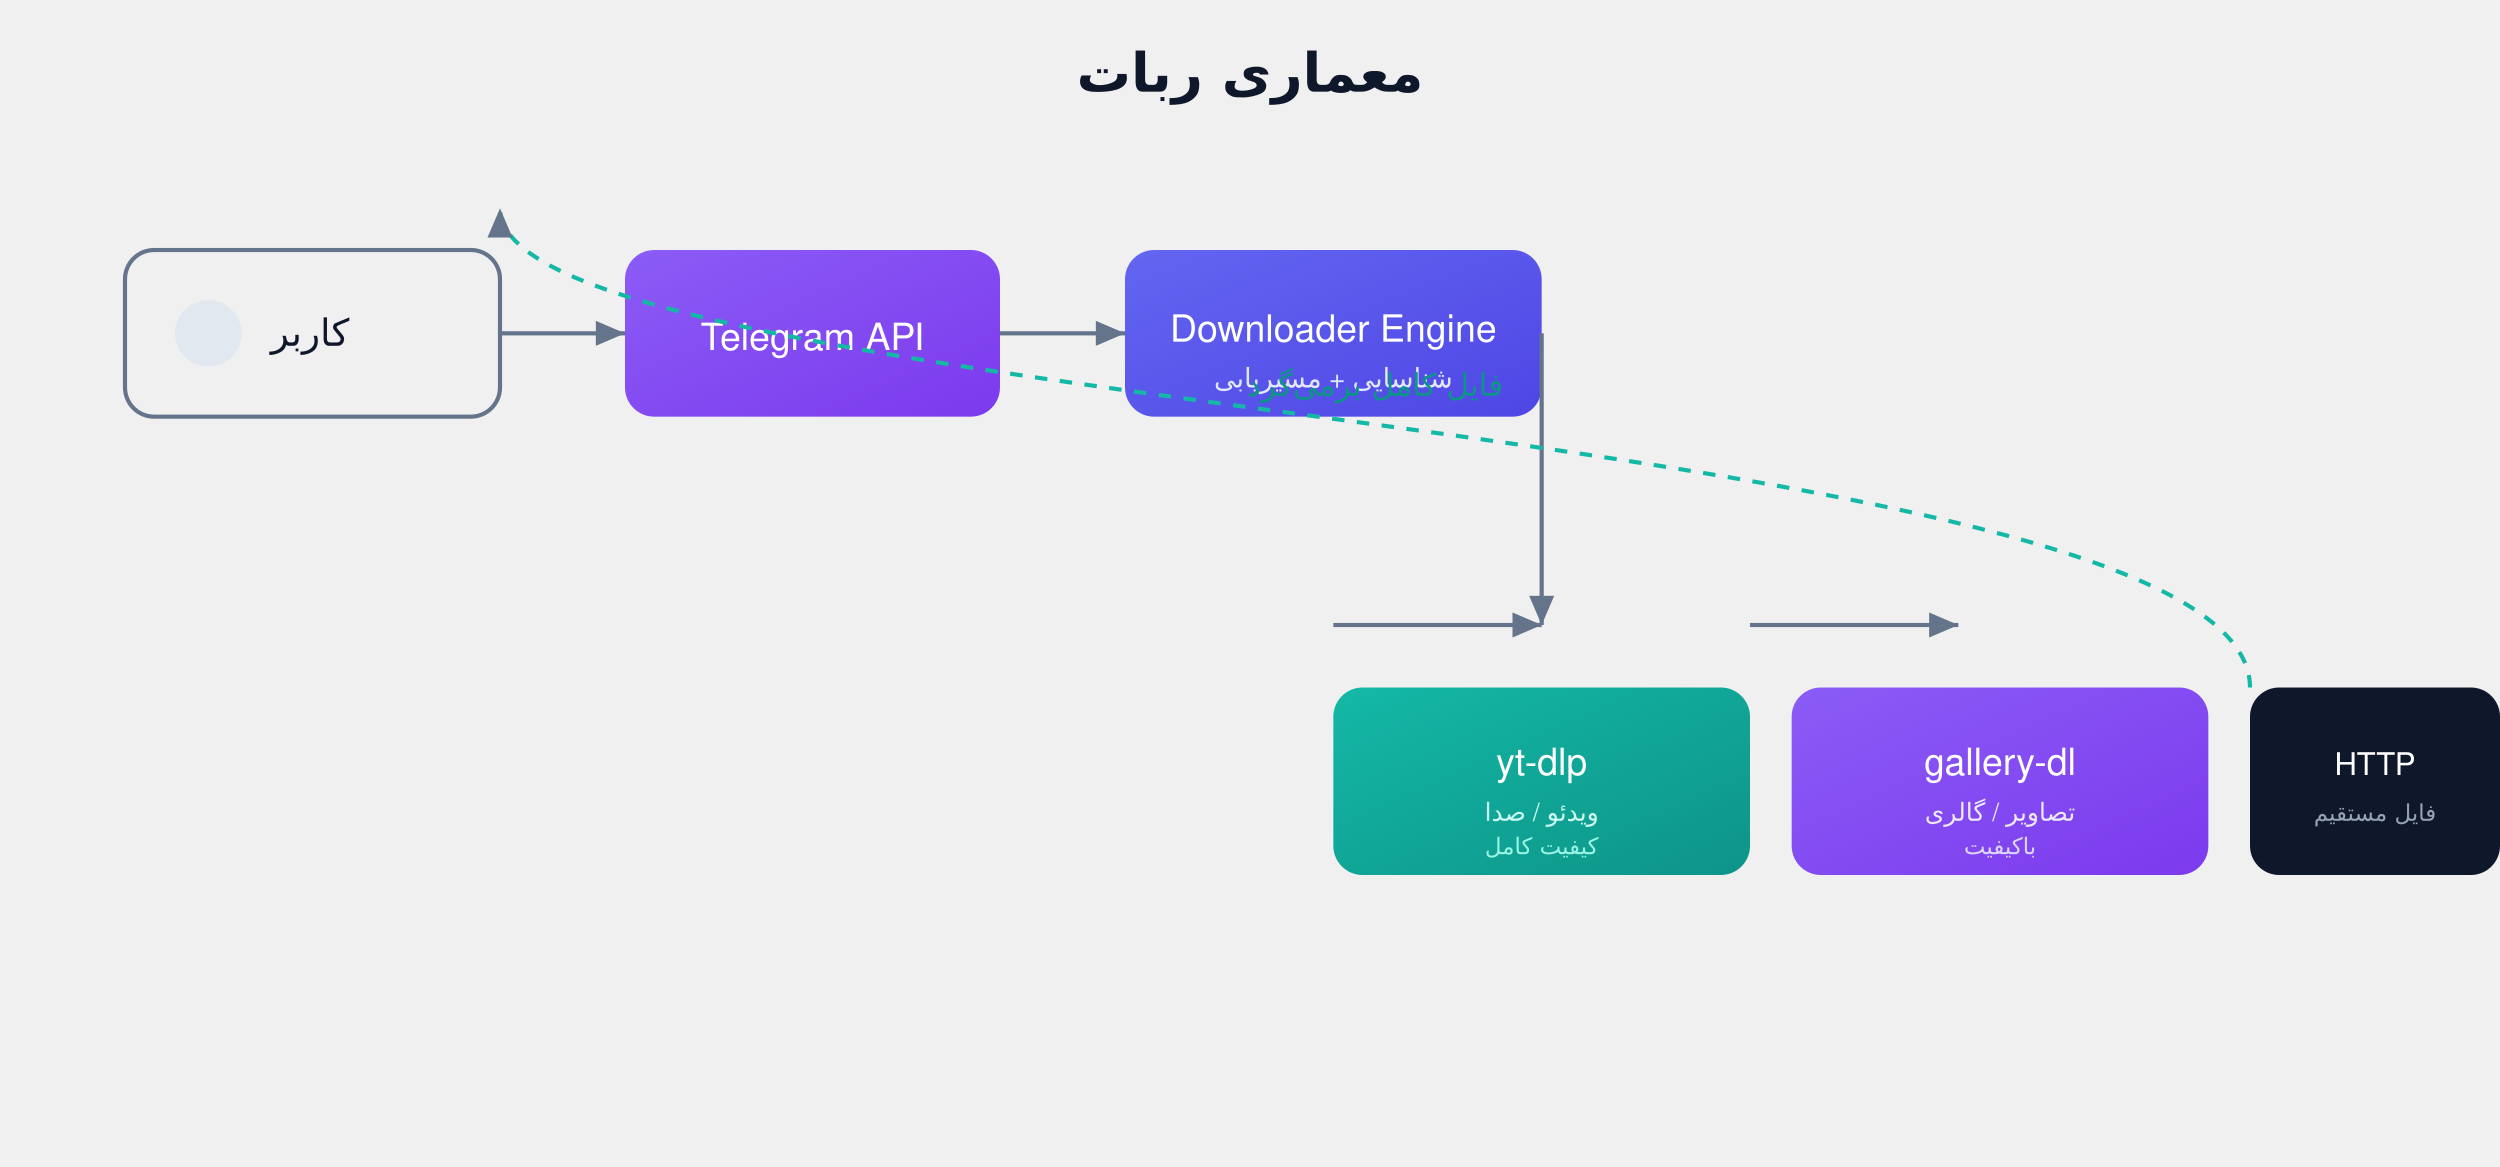
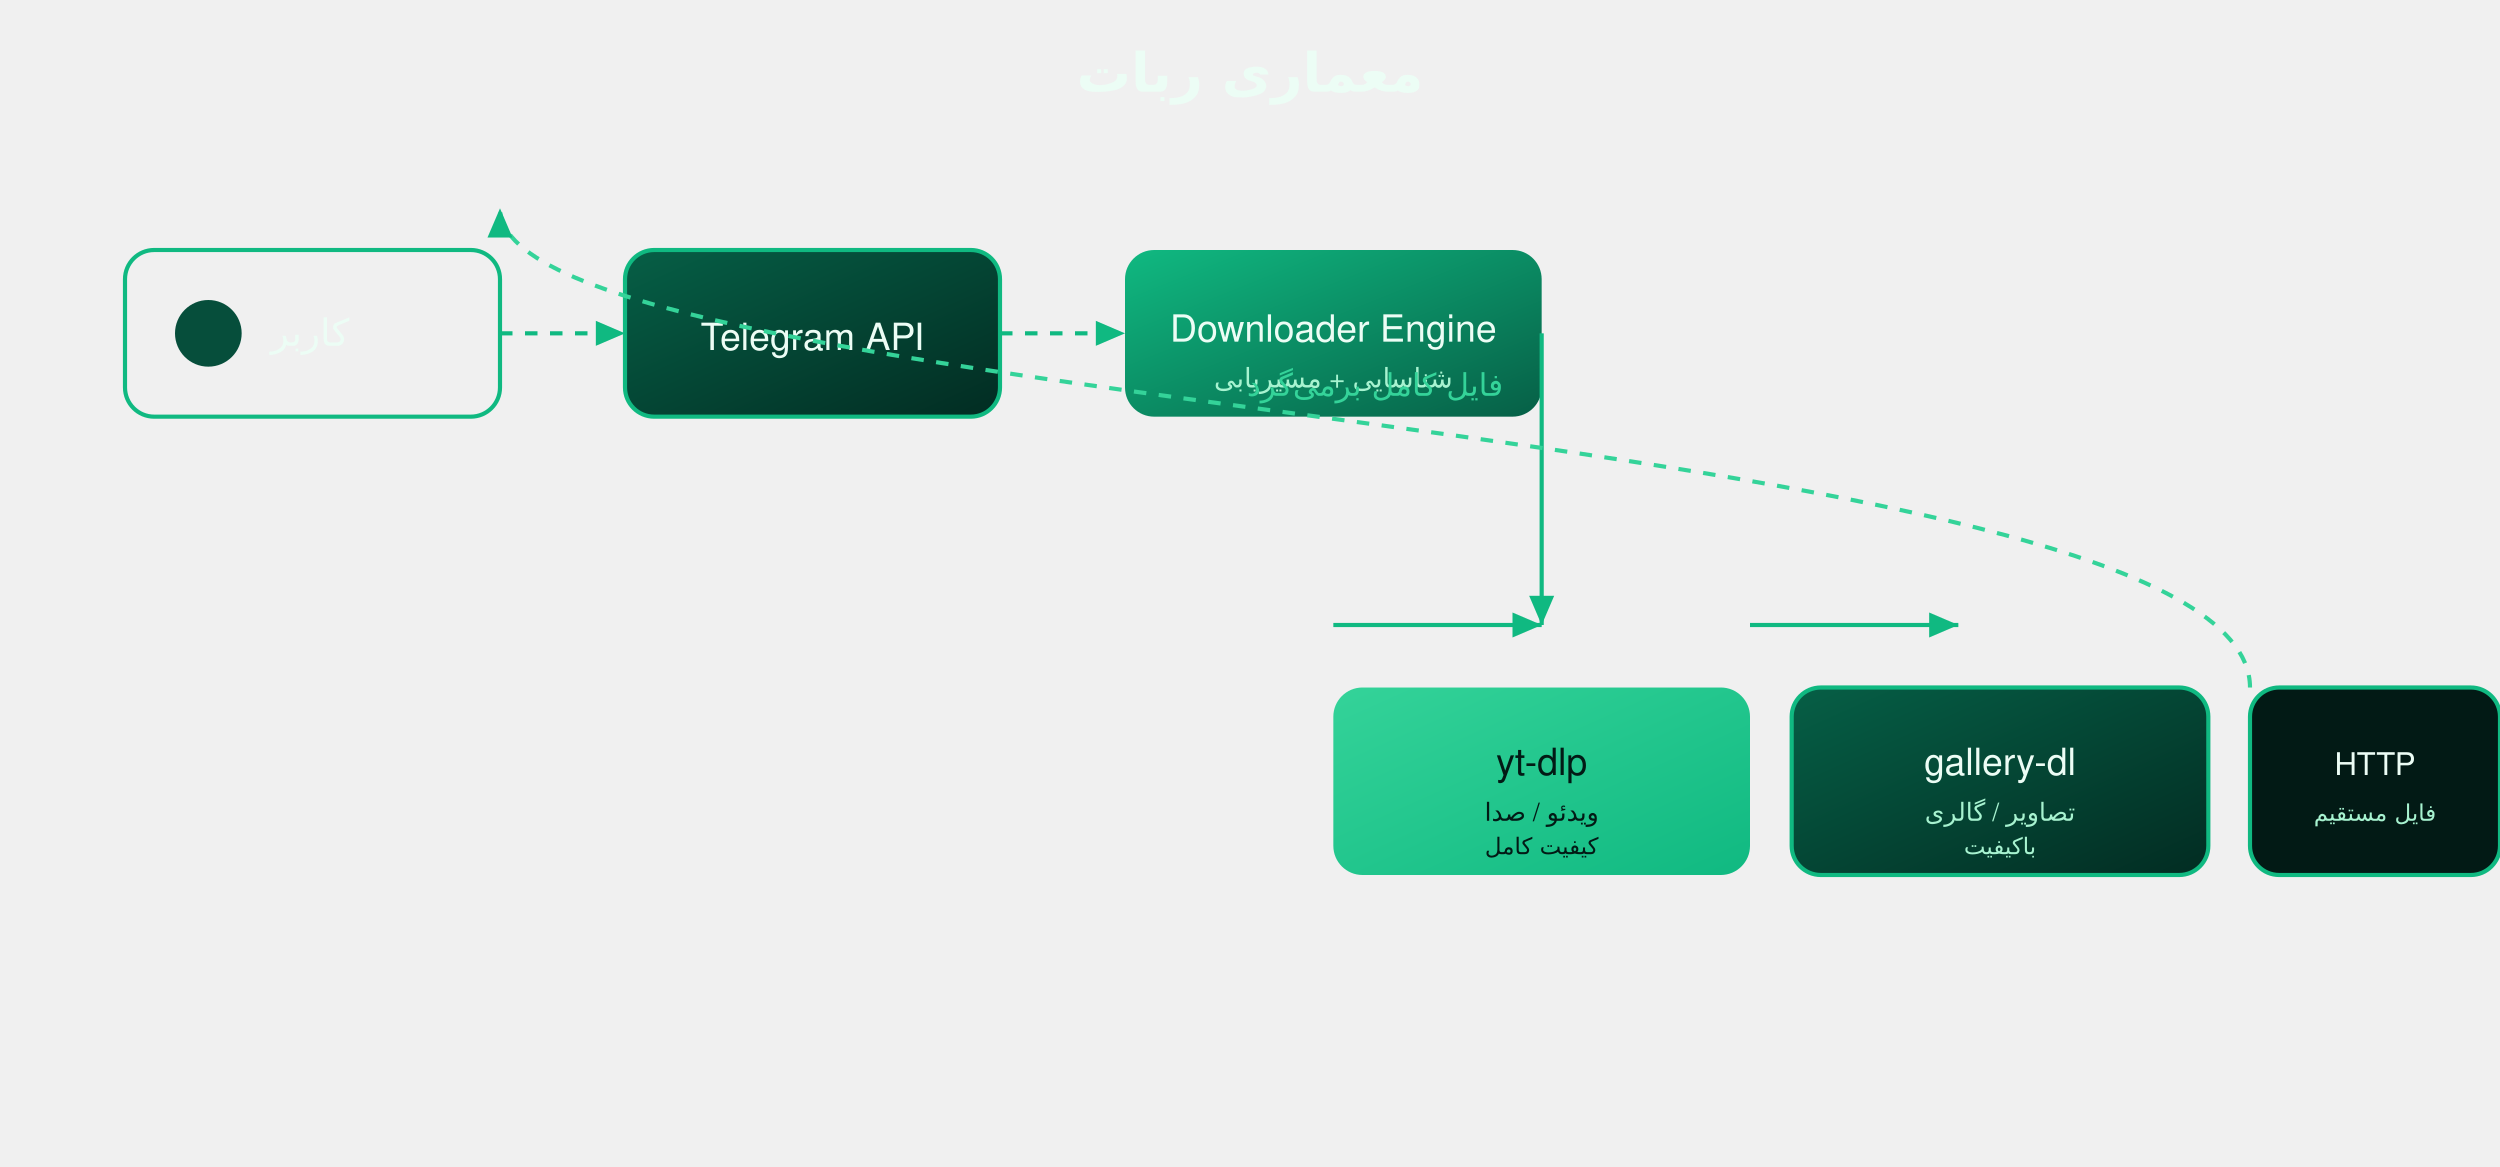
- <svg xmlns="http://www.w3.org/2000/svg" viewBox="0 0 1200 560" width="1200" height="560" role="img" aria-label="Architecture diagram">
+ <svg xmlns="http://www.w3.org/2000/svg" viewBox="0 0 1200 560" width="1200" height="560" role="img" aria-label="Architecture diagram animated">
  <defs>
-     <linearGradient id="box-indigo" x1="0" y1="0" x2="1" y2="1">
-       <stop offset="0" stop-color="#6366f1" />
-       <stop offset="1" stop-color="#4f46e5" />
+     <linearGradient id="box-green" x1="0" y1="0" x2="1" y2="1">
+       <stop offset="0" stop-color="#10b981" />
+       <stop offset="1" stop-color="#065f46" />
    </linearGradient>
-     <linearGradient id="box-teal" x1="0" y1="0" x2="1" y2="1">
-       <stop offset="0" stop-color="#14b8a6" />
-       <stop offset="1" stop-color="#0d9488" />
+     <linearGradient id="box-deep" x1="0" y1="0" x2="1" y2="1">
+       <stop offset="0" stop-color="#065f46" />
+       <stop offset="1" stop-color="#022c22" />
    </linearGradient>
-     <linearGradient id="box-violet" x1="0" y1="0" x2="1" y2="1">
-       <stop offset="0" stop-color="#8b5cf6" />
-       <stop offset="1" stop-color="#7c3aed" />
+     <linearGradient id="box-accent" x1="0" y1="0" x2="1" y2="1">
+       <stop offset="0" stop-color="#34d399" />
+       <stop offset="1" stop-color="#10b981" />
    </linearGradient>
    <marker id="arrow" markerWidth="10" markerHeight="10" refX="7" refY="3" orient="auto">
-       <path d="M0,0 L7,3 L0,6 Z" fill="#64748b" />
+       <path d="M0,0 L7,3 L0,6 Z" fill="#10b981" />
    </marker>
  </defs>
-   <text x="600" y="44" text-anchor="middle" font-family="Segoe UI, Helvetica, Arial, sans-serif" font-size="26" font-weight="700" fill="#0f172a">معماری ربات</text>
+   <text x="600" y="44" text-anchor="middle" font-family="Segoe UI, Helvetica, Arial, sans-serif" font-size="26" font-weight="700" fill="#ecfdf5">معماری ربات</text>
  <g transform="translate(60,120)">
-     <rect x="0" y="0" width="180" height="80" rx="14" fill="none" stroke="#64748b" stroke-width="2" />
-     <circle cx="40" cy="40" r="16" fill="#e2e8f0" />
-     <text x="70" y="46" font-family="Segoe UI, Helvetica, Arial, sans-serif" font-size="18" fill="#0f172a">کاربر</text>
+     <rect x="0" y="0" width="180" height="80" rx="14" fill="none" stroke="#10b981" stroke-width="2" />
+     <circle cx="40" cy="40" r="16" fill="#064e3b" />
+     <text x="70" y="46" font-family="Segoe UI, Helvetica, Arial, sans-serif" font-size="18" fill="#ecfdf5">کاربر</text>
  </g>
  <g transform="translate(300,120)">
-     <rect x="0" y="0" width="180" height="80" rx="14" fill="url(#box-violet)" />
-     <text x="90" y="48" text-anchor="middle" font-family="Segoe UI, Helvetica, Arial, sans-serif" font-size="18" fill="#ffffff">Telegram API</text>
+     <rect x="0" y="0" width="180" height="80" rx="14" fill="url(#box-deep)" stroke="#10b981" stroke-width="2" />
+     <text x="90" y="48" text-anchor="middle" font-family="Segoe UI, Helvetica, Arial, sans-serif" font-size="18" fill="#ecfdf5">Telegram API</text>
  </g>
  <g transform="translate(540,120)">
-     <rect x="0" y="0" width="200" height="80" rx="14" fill="url(#box-indigo)" />
-     <text x="100" y="44" text-anchor="middle" font-family="Segoe UI, Helvetica, Arial, sans-serif" font-size="18" fill="#ffffff">Downloader Engine</text>
-     <text x="100" y="66" text-anchor="middle" font-family="Segoe UI, Helvetica, Arial, sans-serif" font-size="13" fill="#e0e7ff">شناسایی + مسیریابی</text>
+     <rect x="0" y="0" width="200" height="80" rx="14" fill="url(#box-green)">
+       <animate attributeName="opacity" values="0.85;1;0.85" dur="2s" repeatCount="indefinite" />
+     </rect>
+     <text x="100" y="44" text-anchor="middle" font-family="Segoe UI, Helvetica, Arial, sans-serif" font-size="18" fill="#ecfdf5">Downloader Engine</text>
+     <text x="100" y="66" text-anchor="middle" font-family="Segoe UI, Helvetica, Arial, sans-serif" font-size="13" fill="#a7f3d0">شناسایی + مسیریابی</text>
  </g>
-   <line x1="240" y1="160" x2="300" y2="160" stroke="#64748b" stroke-width="2" marker-end="url(#arrow)" />
-   <line x1="480" y1="160" x2="540" y2="160" stroke="#64748b" stroke-width="2" marker-end="url(#arrow)" />
-   <line x1="740" y1="160" x2="740" y2="300" stroke="#64748b" stroke-width="2" marker-end="url(#arrow)" />
-   <line x1="640" y1="300" x2="740" y2="300" stroke="#64748b" stroke-width="2" marker-end="url(#arrow)" />
-   <line x1="840" y1="300" x2="940" y2="300" stroke="#64748b" stroke-width="2" marker-end="url(#arrow)" />
+   <g stroke="#10b981" stroke-width="2" stroke-dasharray="6 6">
+     <line x1="240" y1="160" x2="300" y2="160" stroke-width="2" marker-end="url(#arrow)">
+       <animate attributeName="stroke-dashoffset" values="0;-12" dur="0.7s" repeatCount="indefinite" />
+     </line>
+     <line x1="480" y1="160" x2="540" y2="160" stroke-width="2" marker-end="url(#arrow)">
+       <animate attributeName="stroke-dashoffset" values="0;-12" dur="0.7s" begin="0.2s" repeatCount="indefinite" />
+     </line>
+   </g>
+   <line x1="740" y1="160" x2="740" y2="300" stroke="#10b981" stroke-width="2" marker-end="url(#arrow)" />
+   <line x1="640" y1="300" x2="740" y2="300" stroke="#10b981" stroke-width="2" marker-end="url(#arrow)" />
+   <line x1="840" y1="300" x2="940" y2="300" stroke="#10b981" stroke-width="2" marker-end="url(#arrow)" />
  <g transform="translate(640,330)">
-     <rect x="0" y="0" width="200" height="90" rx="14" fill="url(#box-teal)" />
-     <text x="100" y="42" text-anchor="middle" font-family="Segoe UI, Helvetica, Arial, sans-serif" font-size="18" fill="#ffffff">yt-dlp</text>
-     <text x="100" y="64" text-anchor="middle" font-family="Segoe UI, Helvetica, Arial, sans-serif" font-size="12" fill="#ccfbf1">ویدئو / صدا</text>
-     <text x="100" y="80" text-anchor="middle" font-family="Segoe UI, Helvetica, Arial, sans-serif" font-size="11" fill="#99f6e4">کیفیت کامل</text>
+     <rect x="0" y="0" width="200" height="90" rx="14" fill="url(#box-accent)" />
+     <text x="100" y="42" text-anchor="middle" font-family="Segoe UI, Helvetica, Arial, sans-serif" font-size="18" fill="#021a15">yt-dlp</text>
+     <text x="100" y="64" text-anchor="middle" font-family="Segoe UI, Helvetica, Arial, sans-serif" font-size="12" fill="#021a15">ویدئو / صدا</text>
+     <text x="100" y="80" text-anchor="middle" font-family="Segoe UI, Helvetica, Arial, sans-serif" font-size="11" fill="#021a15">کیفیت کامل</text>
  </g>
  <g transform="translate(860,330)">
-     <rect x="0" y="0" width="200" height="90" rx="14" fill="url(#box-violet)" />
-     <text x="100" y="42" text-anchor="middle" font-family="Segoe UI, Helvetica, Arial, sans-serif" font-size="18" fill="#ffffff">gallery-dl</text>
-     <text x="100" y="64" text-anchor="middle" font-family="Segoe UI, Helvetica, Arial, sans-serif" font-size="12" fill="#ede9fe">تصاوير / گالری</text>
-     <text x="100" y="80" text-anchor="middle" font-family="Segoe UI, Helvetica, Arial, sans-serif" font-size="11" fill="#ddd6fe">باکیفیت</text>
+     <rect x="0" y="0" width="200" height="90" rx="14" fill="url(#box-deep)" stroke="#10b981" stroke-width="2" />
+     <text x="100" y="42" text-anchor="middle" font-family="Segoe UI, Helvetica, Arial, sans-serif" font-size="18" fill="#ecfdf5">gallery-dl</text>
+     <text x="100" y="64" text-anchor="middle" font-family="Segoe UI, Helvetica, Arial, sans-serif" font-size="12" fill="#a7f3d0">تصاوير / گالری</text>
+     <text x="100" y="80" text-anchor="middle" font-family="Segoe UI, Helvetica, Arial, sans-serif" font-size="11" fill="#a7f3d0">باکیفیت</text>
  </g>
  <g transform="translate(1080,330)">
-     <rect x="0" y="0" width="120" height="90" rx="14" fill="#0f172a" />
-     <text x="60" y="42" text-anchor="middle" font-family="Segoe UI, Helvetica, Arial, sans-serif" font-size="15" fill="#ffffff">HTTP</text>
-     <text x="60" y="64" text-anchor="middle" font-family="Segoe UI, Helvetica, Arial, sans-serif" font-size="11" fill="#94a3b8">فایل مستقیم</text>
+     <rect x="0" y="0" width="120" height="90" rx="14" fill="#021a15" stroke="#10b981" stroke-width="2" />
+     <text x="60" y="42" text-anchor="middle" font-family="Segoe UI, Helvetica, Arial, sans-serif" font-size="15" fill="#ecfdf5">HTTP</text>
+     <text x="60" y="64" text-anchor="middle" font-family="Segoe UI, Helvetica, Arial, sans-serif" font-size="11" fill="#a7f3d0">فایل مستقیم</text>
  </g>
-   <path d="M1080 330 C 1080 200, 240 200, 240 100" fill="none" stroke="#14b8a6" stroke-width="2" stroke-dasharray="6 6" marker-end="url(#arrow)" />
-   <text x="660" y="190" text-anchor="middle" font-family="Segoe UI, Helvetica, Arial, sans-serif" font-size="15" fill="#0d9488">فایل کامل برمی‌گرد</text>
+   <path d="M1080 330 C 1080 200, 240 200, 240 100" fill="none" stroke="#34d399" stroke-width="2" stroke-dasharray="6 6" marker-end="url(#arrow)">
+     <animate attributeName="stroke-dashoffset" values="0;-12" dur="0.8s" repeatCount="indefinite" />
+   </path>
+   <text x="660" y="190" text-anchor="middle" font-family="Segoe UI, Helvetica, Arial, sans-serif" font-size="15" fill="#34d399">فایل کامل برمی‌گرد</text>
</svg>
